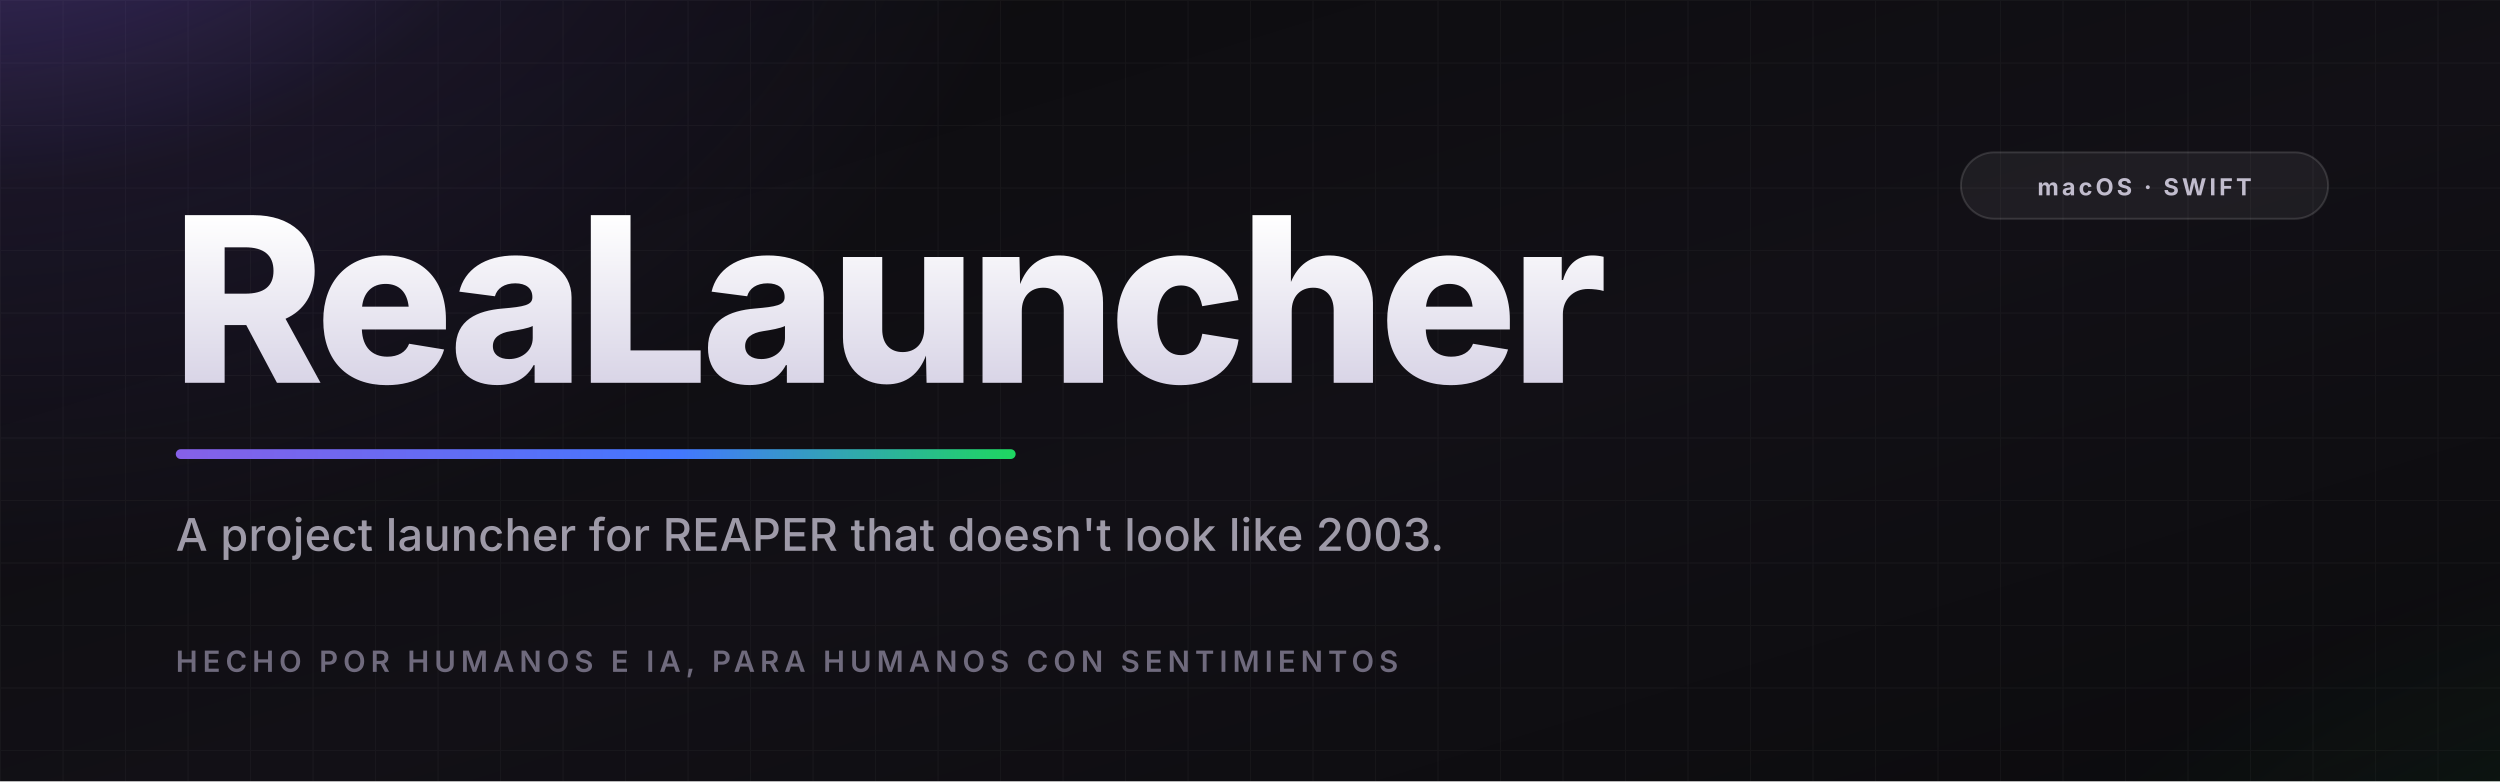
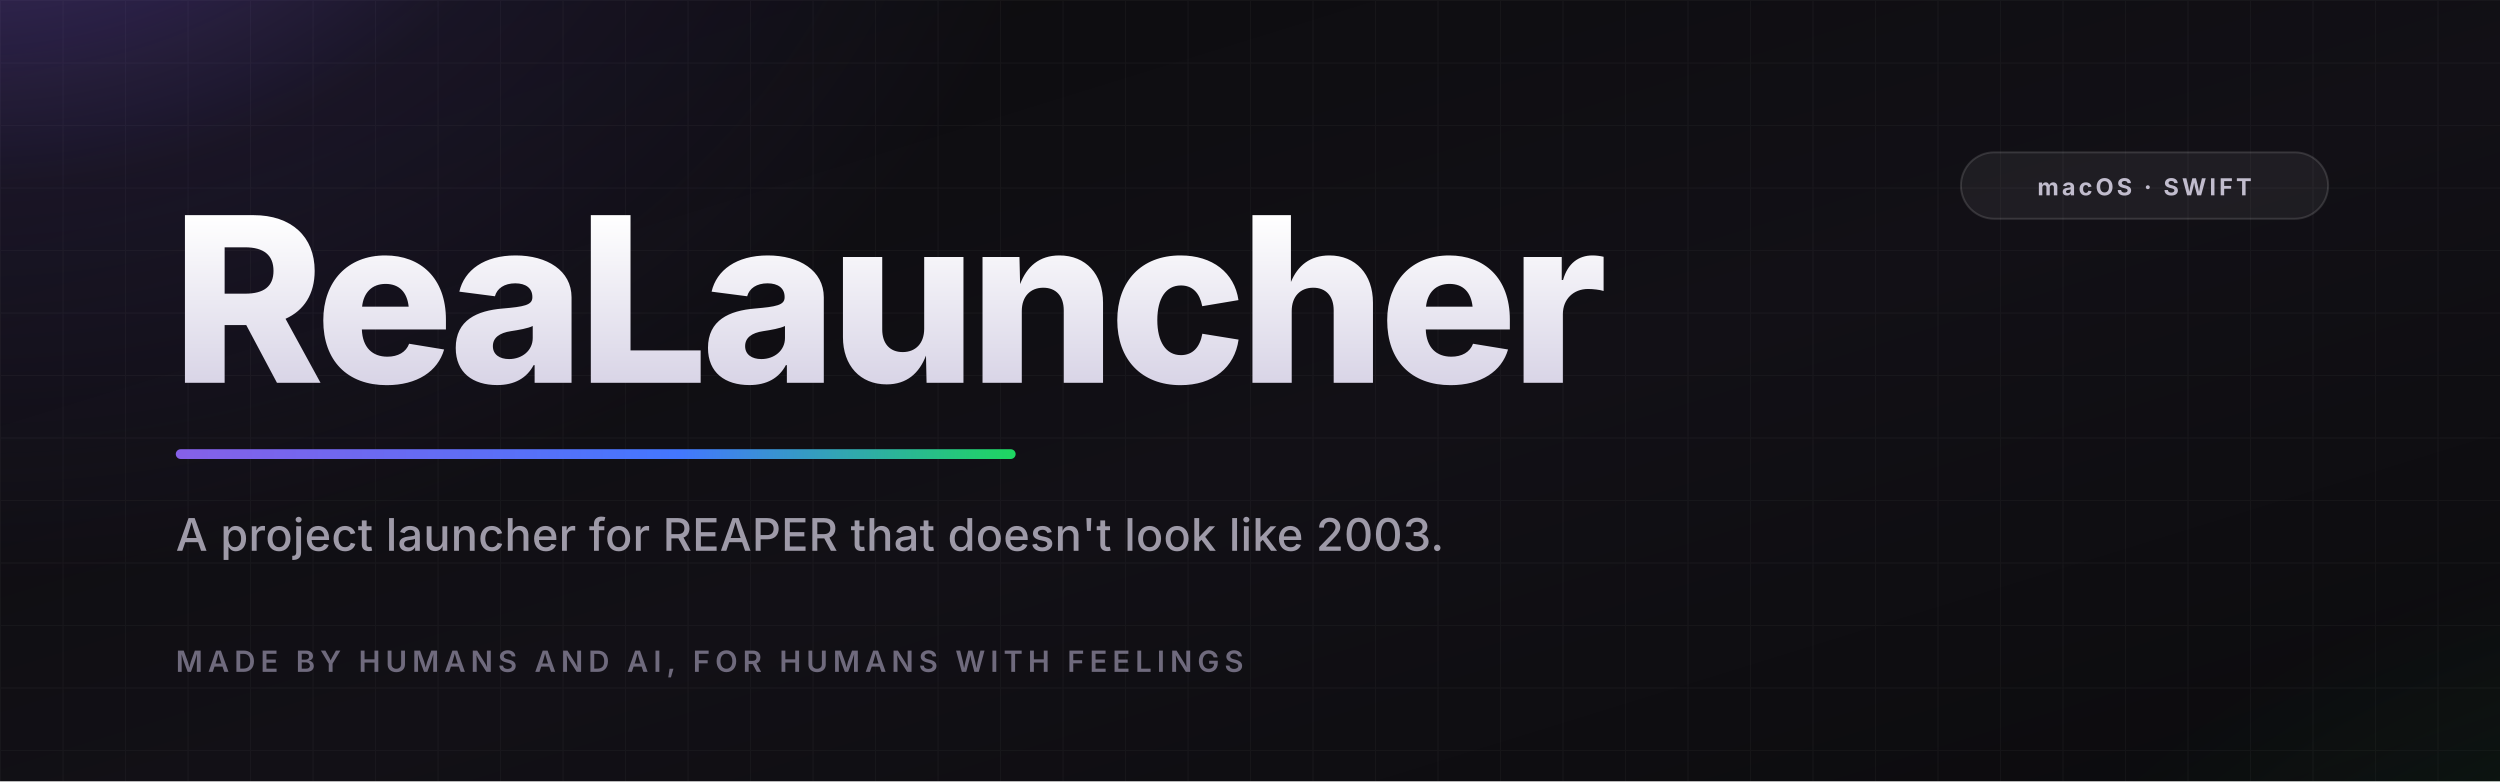
<svg xmlns="http://www.w3.org/2000/svg" viewBox="0 0 1280 400" width="1280" height="400" role="img" aria-label="ReaLauncher">
  <defs>
    <linearGradient id="bg" x1="0" y1="0" x2="1" y2="1">
      <stop offset="0" stop-color="#0B0B0D" />
      <stop offset="0.55" stop-color="#121016" />
      <stop offset="1" stop-color="#0B0B0D" />
    </linearGradient>
    <radialGradient id="glowA" cx="0.18" cy="0.15" r="0.75">
      <stop offset="0" stop-color="#8660E8" stop-opacity="0.55" />
      <stop offset="0.55" stop-color="#8660E8" stop-opacity="0.10" />
      <stop offset="1" stop-color="#8660E8" stop-opacity="0" />
    </radialGradient>
    <radialGradient id="glowB" cx="0.92" cy="0.95" r="0.7">
      <stop offset="0" stop-color="#1ED760" stop-opacity="0.30" />
      <stop offset="0.6" stop-color="#1ED760" stop-opacity="0.06" />
      <stop offset="1" stop-color="#1ED760" stop-opacity="0" />
    </radialGradient>
    <linearGradient id="rule" x1="0" y1="0" x2="1" y2="0">
      <stop offset="0" stop-color="#8660E8" />
      <stop offset="0.6" stop-color="#4377FF" />
      <stop offset="1" stop-color="#1ED760" />
    </linearGradient>
    <linearGradient id="word" x1="0" y1="0" x2="0" y2="1">
      <stop offset="0" stop-color="#FFFFFF" />
      <stop offset="1" stop-color="#D8D4E6" />
    </linearGradient>
    <pattern id="grid" width="32" height="32" patternUnits="userSpaceOnUse">
      <path d="M32 0H0V32" fill="none" stroke="#FFFFFF" stroke-opacity="0.035" stroke-width="1" />
    </pattern>
    <filter id="soft" x="-30%" y="-30%" width="160%" height="160%">
      <feGaussianBlur stdDeviation="28" />
    </filter>
  </defs>
  <rect width="1280" height="400" fill="url(#bg)" />
  <rect width="1280" height="400" fill="url(#grid)" />
  <ellipse cx="230" cy="60" rx="380" ry="300" fill="url(#glowA)" />
  <ellipse cx="1180" cy="390" rx="360" ry="260" fill="url(#glowB)" />
  <text x="88" y="196" font-family="Inter, -apple-system, 'Segoe UI', Roboto, Helvetica, Arial, sans-serif" font-size="118" font-weight="800" letter-spacing="-3.5" fill="url(#word)">ReaLauncher</text>
  <rect x="90" y="230" width="430" height="5" rx="2.5" fill="url(#rule)" />
  <text x="90" y="282" font-family="Inter, -apple-system, 'Segoe UI', Roboto, Helvetica, Arial, sans-serif" font-size="23" font-weight="500" fill="#9E9AA8" letter-spacing="0.2">A project launcher for REAPER that doesn't look like 2003.</text>
-   <text x="90" y="344" font-family="Inter, -apple-system, 'Segoe UI', Roboto, Helvetica, Arial, sans-serif" font-size="15" font-weight="600" fill="#6F6A7D" letter-spacing="2.6">HECHO POR HUMANOS E IA, PARA HUMANOS CON SENTIMIENTOS</text>
+   <text x="90" y="344" font-family="Inter, -apple-system, 'Segoe UI', Roboto, Helvetica, Arial, sans-serif" font-size="15" font-weight="600" fill="#6F6A7D" letter-spacing="2.6">MADE BY HUMANS AND AI, FOR HUMANS WITH FEELINGS</text>
  <g transform="translate(1004 78)" opacity="0.95">
    <rect x="0" y="0" width="188" height="34" rx="17" fill="#FFFFFF" fill-opacity="0.06" stroke="#FFFFFF" stroke-opacity="0.14" />
    <text x="94" y="22" text-anchor="middle" font-family="Inter, -apple-system, 'Segoe UI', Roboto, sans-serif" font-size="12" font-weight="700" fill="#C9C4D6" letter-spacing="1.6">macOS · SWIFT</text>
  </g>
</svg>
